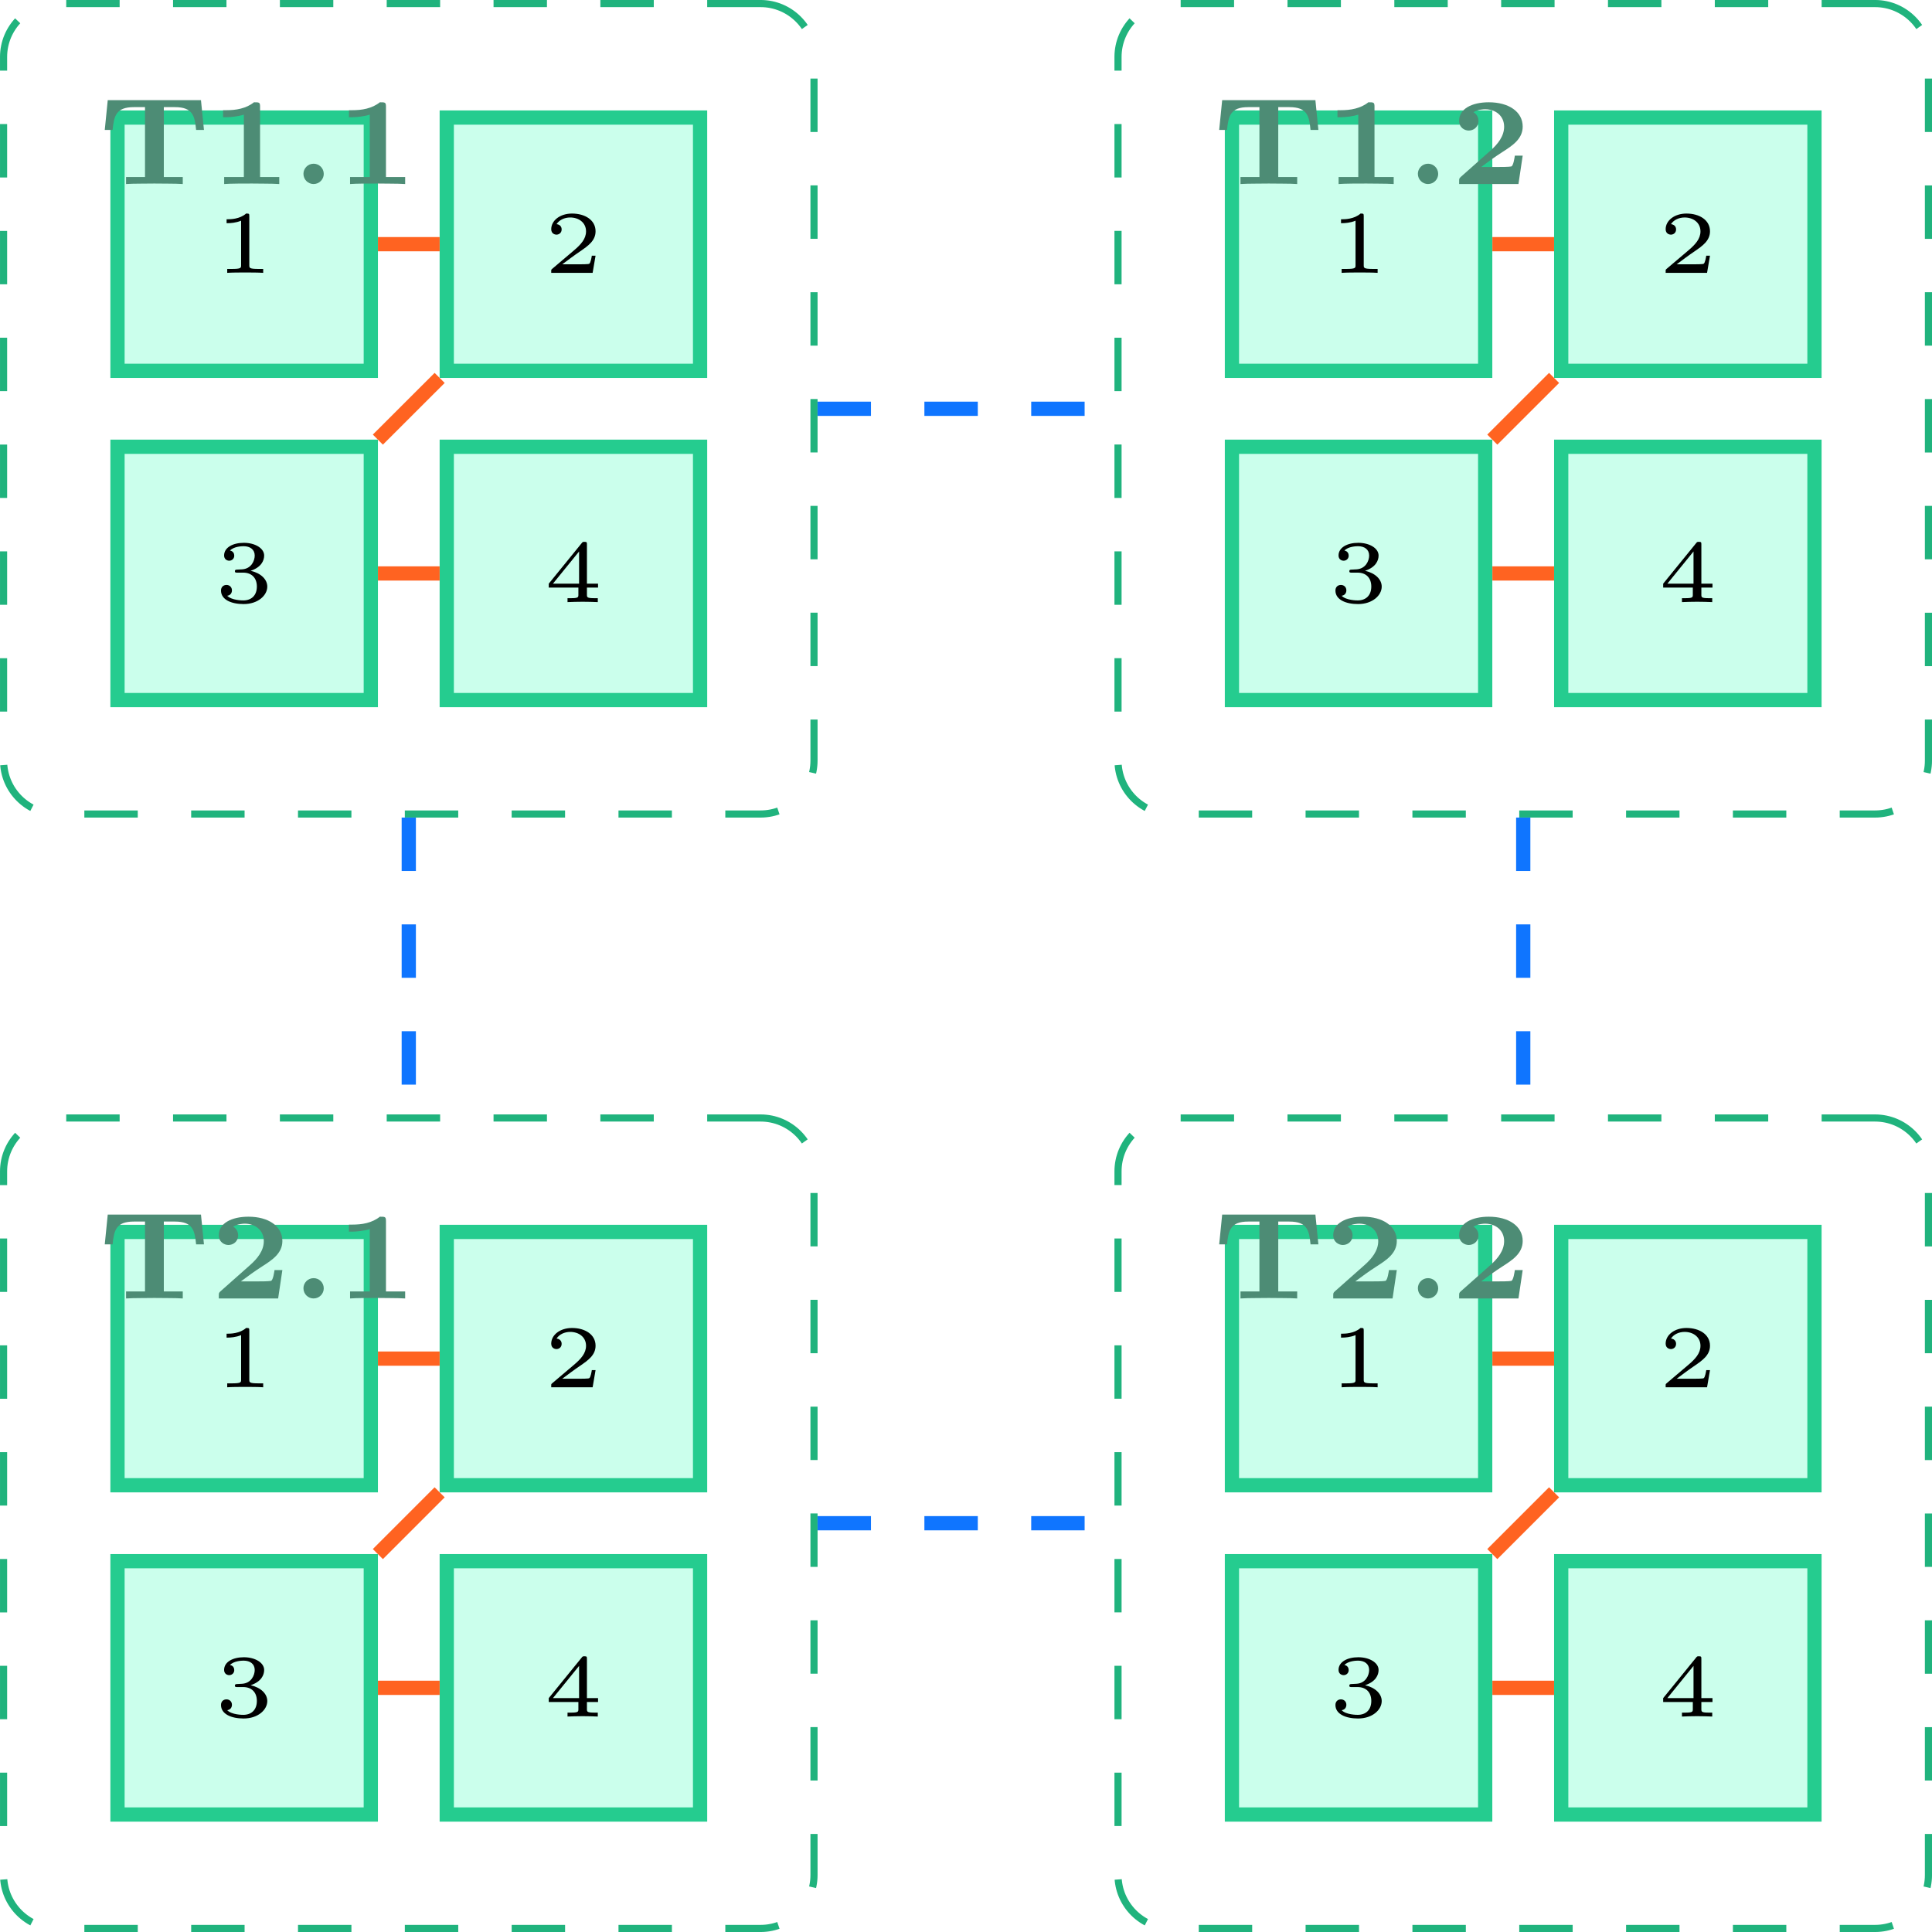
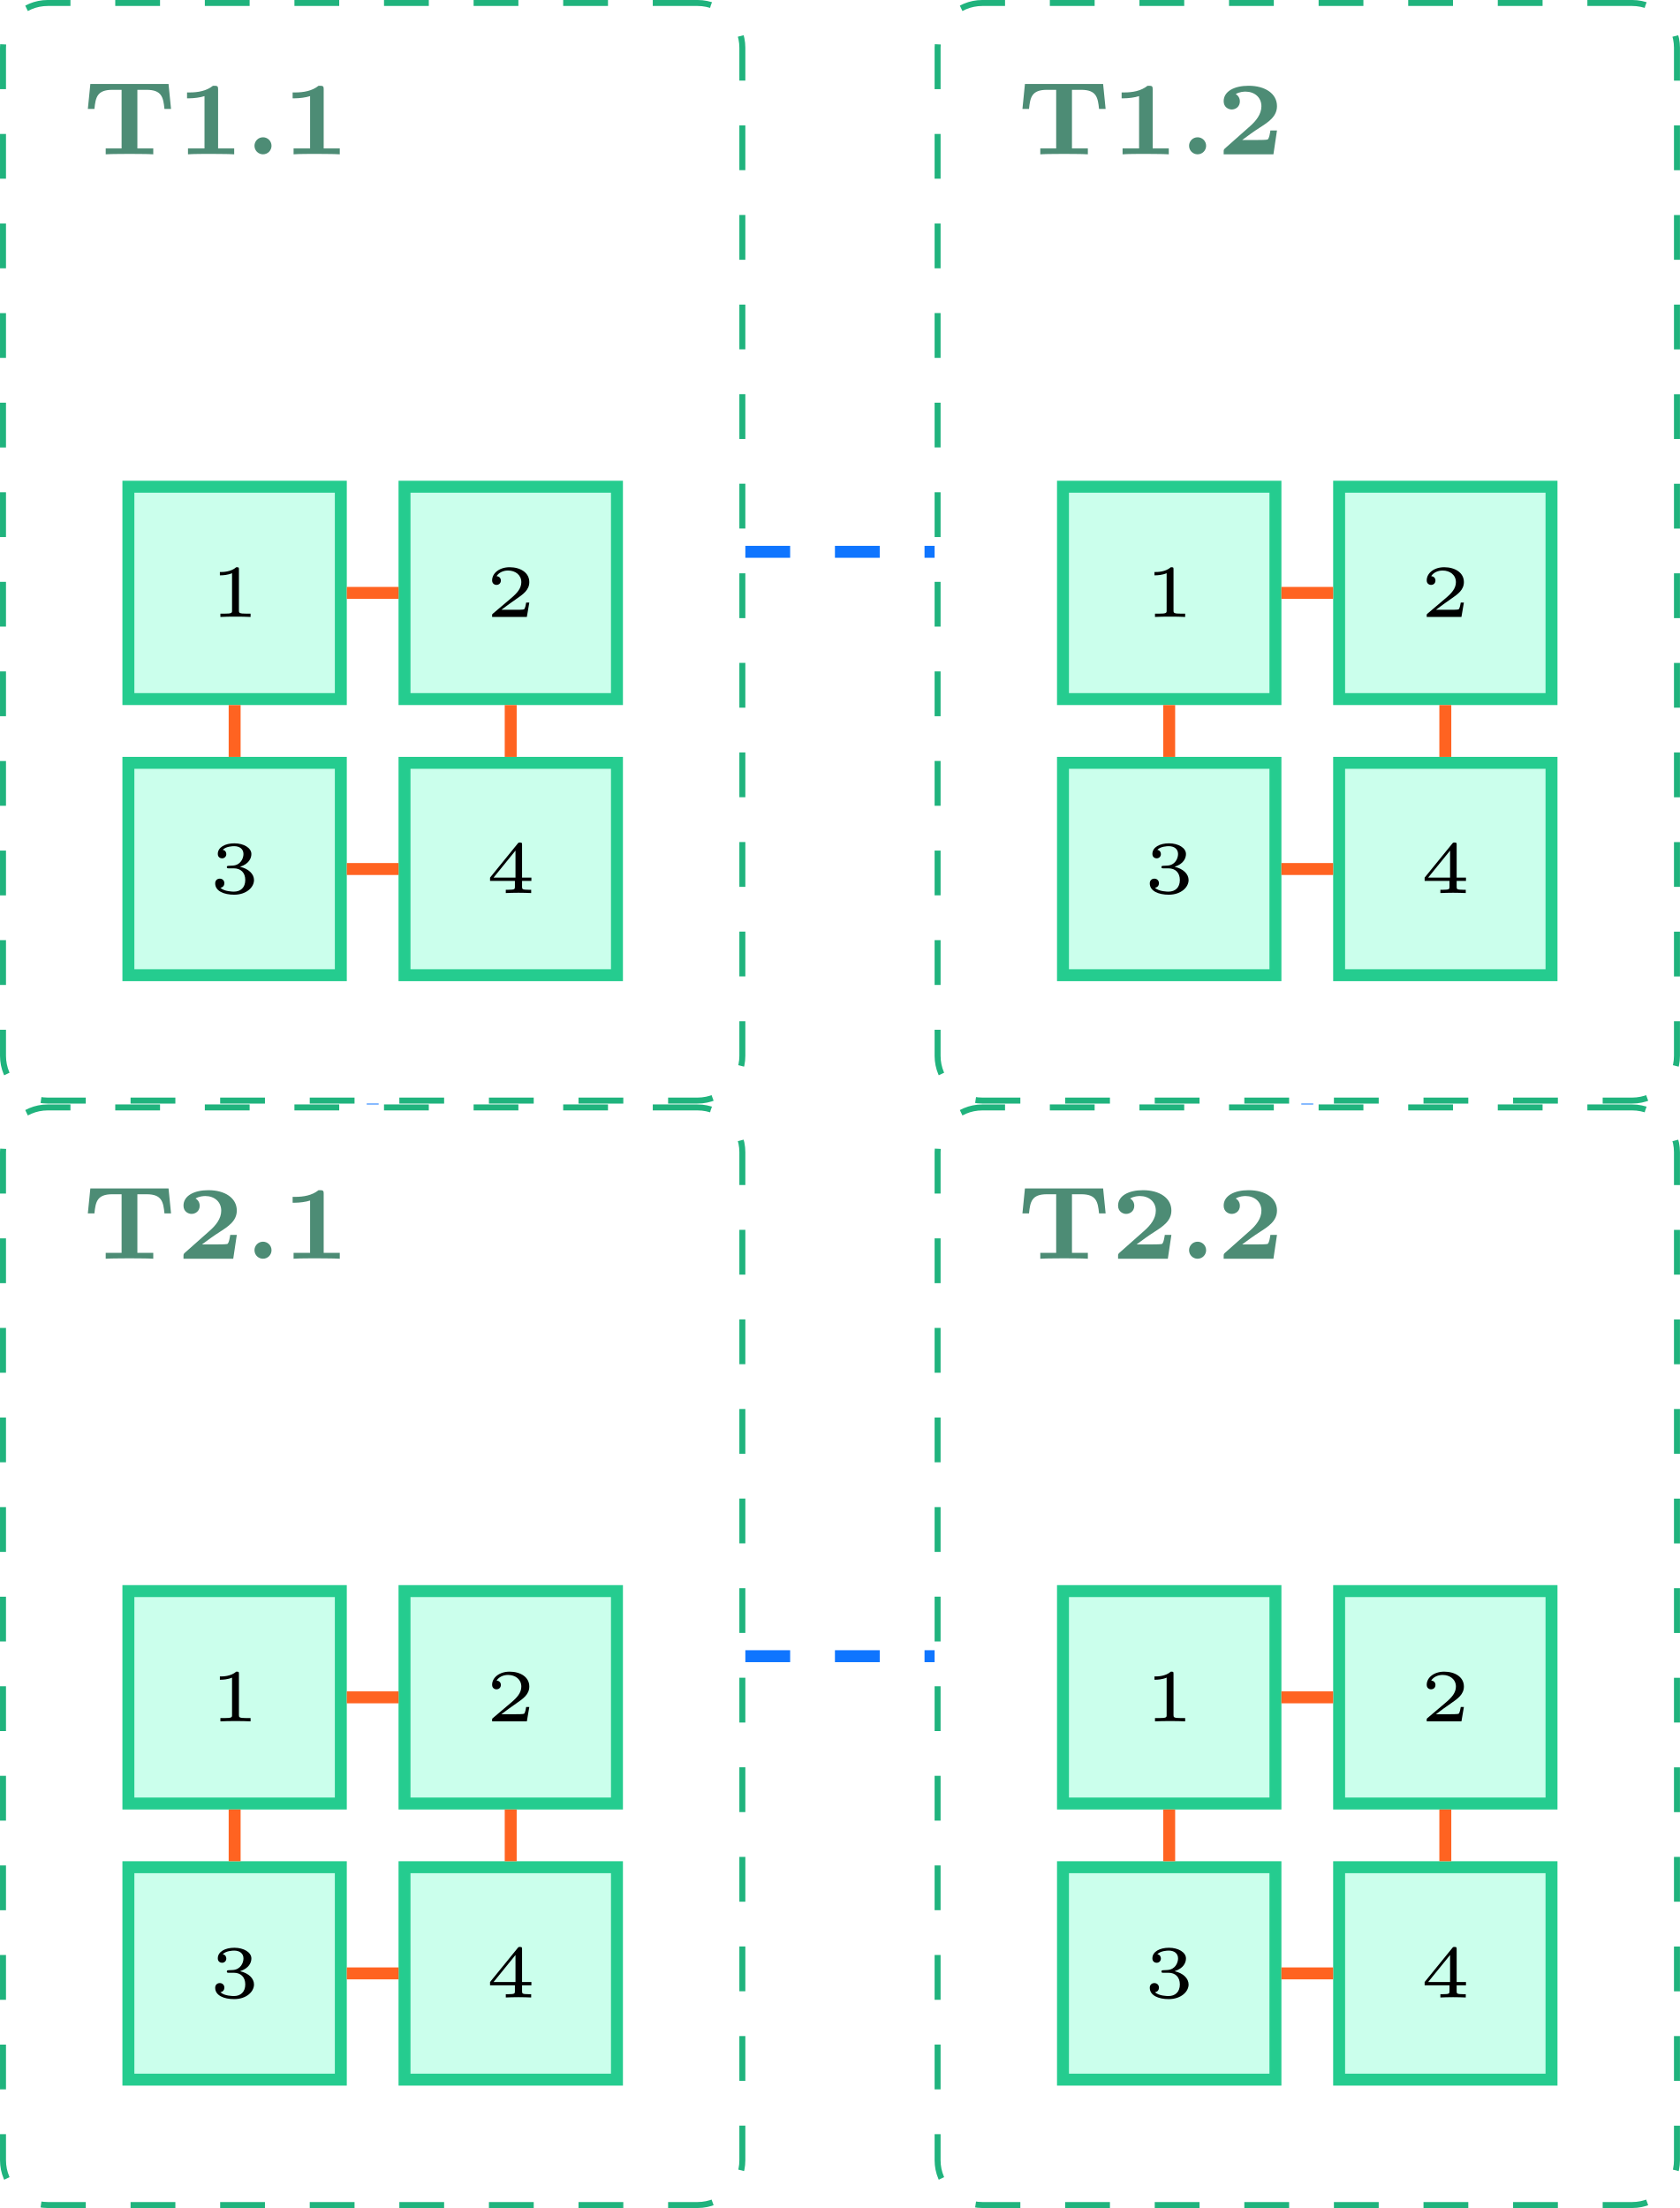
- <svg xmlns="http://www.w3.org/2000/svg" xmlns:xlink="http://www.w3.org/1999/xlink" version="1.1" width="108.113pt" height="108.113pt" viewBox="-24.18 -64.031 108.113 108.113">
+ <svg xmlns="http://www.w3.org/2000/svg" xmlns:xlink="http://www.w3.org/1999/xlink" version="1.1" width="112.098pt" height="147.347pt" viewBox="-24.18 -64.031 112.098 147.347">
  <defs>
    <path id="g0-46" d="M1.834-.565C1.834-.9 1.562-1.137 1.269-1.137C.934-1.137 .697-.865 .697-.572C.697-.237 .969 0 1.262 0C1.597 0 1.834-.272 1.834-.565Z" />
    <path id="g0-49" d="M2.783-4.331C2.783-4.575 2.734-4.575 2.441-4.575C2.008-4.226 1.437-4.129 .879-4.129H.711V-3.738H.879C1.158-3.738 1.583-3.787 1.876-3.884V-.391H.774V0C1.116-.028 1.953-.028 2.329-.028C2.58-.028 2.831-.021 3.082-.021C3.292-.021 3.654-.014 3.857 0V-.391H2.783V-4.331Z" />
    <path id="g0-50" d="M4.031-1.59H3.592C3.578-1.506 3.515-1.011 3.389-.983C3.243-.955 2.824-.955 2.664-.955H1.709C2.092-1.241 2.483-1.527 2.887-1.785C3.452-2.148 4.031-2.518 4.031-3.215C4.031-4.052 3.243-4.575 2.134-4.575C1.186-4.575 .474-4.205 .474-3.543C.474-3.138 .802-2.992 1.011-2.992C1.262-2.992 1.555-3.166 1.555-3.536C1.555-3.87 1.297-4.01 1.276-4.017C1.527-4.177 1.848-4.184 1.932-4.184C2.525-4.184 2.992-3.808 2.992-3.208C2.992-2.671 2.629-2.225 2.225-1.869L.565-.398C.481-.314 .474-.307 .474-.167V0H3.794L4.031-1.59Z" />
    <path id="g0-84" d="M5.733-4.693H.516L.349-3.027H.788C.865-3.787 .962-4.303 1.974-4.303H2.601V-.391H1.541V0C1.723-.014 2.106-.021 2.294-.021C2.573-.021 2.852-.028 3.124-.028C3.41-.028 3.696-.021 3.982-.021C4.184-.021 4.512-.014 4.714 0V-.391H3.654V-4.303H4.275C5.286-4.303 5.384-3.794 5.461-3.027H5.9L5.733-4.693Z" />
    <path id="g1-49" d="M1.983-3.168C1.983-3.318 1.968-3.318 1.803-3.318C1.45-2.999 .897-2.999 .797-2.999H.712V-2.78H.797C.912-2.78 1.235-2.795 1.524-2.919V-.428C1.524-.274 1.524-.219 .996-.219H.747V0C1.021-.02 1.465-.02 1.753-.02S2.486-.02 2.76 0V-.219H2.511C1.983-.219 1.983-.274 1.983-.428V-3.168Z" />
    <path id="g1-50" d="M2.934-.961H2.725C2.71-.867 2.66-.558 2.58-.508C2.54-.478 2.122-.478 2.047-.478H1.071C1.4-.722 1.768-1.001 2.067-1.2C2.516-1.509 2.934-1.798 2.934-2.326C2.934-2.964 2.331-3.318 1.619-3.318C.946-3.318 .453-2.929 .453-2.441C.453-2.182 .672-2.137 .742-2.137C.877-2.137 1.036-2.227 1.036-2.431C1.036-2.61 .907-2.71 .752-2.725C.892-2.949 1.181-3.098 1.514-3.098C1.998-3.098 2.401-2.809 2.401-2.321C2.401-1.903 2.112-1.584 1.729-1.26L.513-.229C.463-.184 .458-.184 .453-.149V0H2.77L2.934-.961Z" />
    <path id="g1-51" d="M1.644-1.649C2.102-1.649 2.406-1.365 2.406-.872C2.406-.364 2.092-.095 1.649-.095C1.594-.095 1.001-.095 .747-.354C.951-.384 1.011-.538 1.011-.658C1.011-.842 .872-.961 .707-.961C.548-.961 .399-.857 .399-.648C.399-.13 .986 .11 1.664 .11C2.481 .11 2.989-.384 2.989-.867C2.989-1.275 2.625-1.624 2.057-1.753C2.655-1.948 2.814-2.326 2.814-2.605C2.814-3.014 2.306-3.318 1.679-3.318C1.066-3.318 .573-3.059 .573-2.61C.573-2.376 .762-2.316 .857-2.316C1.001-2.316 1.141-2.421 1.141-2.6C1.141-2.715 1.081-2.854 .902-2.884C1.116-3.113 1.559-3.128 1.664-3.128C2.027-3.128 2.286-2.944 2.286-2.605C2.286-2.316 2.097-1.863 1.574-1.833C1.435-1.828 1.415-1.823 1.285-1.818C1.23-1.813 1.176-1.808 1.176-1.733C1.176-1.649 1.225-1.649 1.315-1.649H1.644Z" />
    <path id="g1-52" d="M3.073-.812V-1.031H2.451V-3.223C2.451-3.342 2.446-3.372 2.316-3.372C2.217-3.372 2.212-3.367 2.157-3.298L.314-1.031V-.812H1.973V-.423C1.973-.269 1.973-.219 1.539-.219H1.365V0C1.599-.01 1.923-.02 2.212-.02S2.819-.01 3.059 0V-.219H2.884C2.451-.219 2.451-.269 2.451-.423V-.812H3.073ZM2.012-2.834V-1.031H.548L2.012-2.834Z" />
  </defs>
  <g id="page1">
    <g stroke="#20b37d" fill="none" stroke-width=".399" stroke-dasharray="2.989 2.989">
-       <path d="M18.383-63.832H-20.992C-22.641-63.832-23.98-62.492-23.98-60.844V-21.469C-23.98-19.816-22.641-18.48-20.992-18.48H18.383C20.031-18.48 21.371-19.816 21.371-21.469V-60.844C21.371-62.492 20.031-63.832 18.383-63.832Z" />
+       <path d="M22.367-63.832H-20.992C-22.641-63.832-23.98-62.492-23.98-60.844V6.426C-23.98 8.078-22.641 9.414-20.992 9.414H22.367C24.016 9.414 25.355 8.078 25.355 6.426V-60.844C25.355-62.492 24.016-63.832 22.367-63.832Z" />
      <g stroke-miterlimit="10">
-         <path d="M80.746-63.832H41.371C39.719-63.832 38.383-62.492 38.383-60.844V-21.469C38.383-19.816 39.719-18.48 41.371-18.48H80.746C82.394-18.48 83.734-19.816 83.734-21.469V-60.844C83.734-62.492 82.394-63.832 80.746-63.832Z" />
-         <path d="M18.383-1.469H-20.992C-22.641-1.469-23.98-.129-23.98 1.52V40.895C-23.98 42.543-22.641 43.883-20.992 43.883H18.383C20.031 43.883 21.371 42.543 21.371 40.895V1.52C21.371-.129 20.031-1.469 18.383-1.469Z" />
-         <path d="M80.746-1.469H41.371C39.719-1.469 38.383-.129 38.383 1.52V40.895C38.383 42.543 39.719 43.883 41.371 43.883H80.746C82.394 43.883 83.734 42.543 83.734 40.895V1.52C83.734-.129 82.394-1.469 80.746-1.469Z" />
+         <path d="M84.73-63.832H41.371C39.719-63.832 38.383-62.492 38.383-60.844V6.426C38.383 8.078 39.719 9.414 41.371 9.414H84.73C86.379 9.414 87.719 8.078 87.719 6.426V-60.844C87.719-62.492 86.379-63.832 84.73-63.832Z" />
+         <path d="M22.367 9.871H-20.992C-22.641 9.871-23.98 11.207-23.98 12.859V80.129C-23.98 81.777-22.641 83.117-20.992 83.117H22.367C24.016 83.117 25.355 81.777 25.355 80.129V12.859C25.355 11.207 24.016 9.871 22.367 9.871Z" />
+         <path d="M84.73 9.871H41.371C39.719 9.871 38.383 11.207 38.383 12.859V80.129C38.383 81.777 39.719 83.117 41.371 83.117H84.73C86.379 83.117 87.719 81.777 87.719 80.129V12.859C87.719 11.207 86.379 9.871 84.73 9.871Z" />
      </g>
    </g>
-     <path d="M-17.605-43.281H-3.43V-57.453H-17.605Z" fill="#cbffec" />
-     <path d="M-17.605-43.281H-3.43V-57.453H-17.605Z" stroke="#25cc8f" fill="none" stroke-width=".797" stroke-miterlimit="10" />
-     <g transform="translate(-1.6951 1.6051)">
-       <use x="-10.517" y="-50.368" xlink:href="#g1-49" />
+     <path d="M-15.613-17.379H-1.438V-31.551H-15.613Z" fill="#cbffec" />
+     <path d="M-15.613-17.379H-1.438V-31.551H-15.613Z" stroke="#25cc8f" fill="none" stroke-width=".797" stroke-miterlimit="10" />
+     <g transform="translate(-1.69507 1.6051)">
+       <use x="-8.525" y="-24.465" xlink:href="#g1-49" />
    </g>
-     <path d="M.82-43.281H14.996V-57.453H.82Z" fill="#cbffec" />
-     <path d="M.82-43.281H14.996V-57.453H.82Z" stroke="#25cc8f" fill="none" stroke-width=".797" stroke-miterlimit="10" />
+     <path d="M2.812-17.379H16.988V-31.551H2.812Z" fill="#cbffec" />
+     <path d="M2.812-17.379H16.988V-31.551H2.812Z" stroke="#25cc8f" fill="none" stroke-width=".797" stroke-miterlimit="10" />
    <g transform="translate(16.73015 1.6051)">
-       <use x="-10.517" y="-50.368" xlink:href="#g1-50" />
+       <use x="-8.525" y="-24.465" xlink:href="#g1-50" />
    </g>
-     <path d="M-17.605-24.855H-3.43V-39.031H-17.605Z" fill="#cbffec" />
-     <path d="M-17.605-24.855H-3.43V-39.031H-17.605Z" stroke="#25cc8f" fill="none" stroke-width=".797" stroke-miterlimit="10" />
-     <g transform="translate(-1.6951 20.0303)">
-       <use x="-10.517" y="-50.368" xlink:href="#g1-51" />
+     <path d="M-15.613 1.047H-1.438V-13.125H-15.613Z" fill="#cbffec" />
+     <path d="M-15.613 1.047H-1.438V-13.125H-15.613Z" stroke="#25cc8f" fill="none" stroke-width=".797" stroke-miterlimit="10" />
+     <g transform="translate(-1.69507 20.03033)">
+       <use x="-8.525" y="-24.465" xlink:href="#g1-51" />
    </g>
-     <path d="M.82-24.855H14.996V-39.031H.82Z" fill="#cbffec" />
-     <path d="M.82-24.855H14.996V-39.031H.82Z" stroke="#25cc8f" fill="none" stroke-width=".797" stroke-miterlimit="10" />
-     <g transform="translate(16.73015 20.0303)">
-       <use x="-10.517" y="-50.368" xlink:href="#g1-52" />
+     <path d="M2.812 1.047H16.988V-13.125H2.812Z" fill="#cbffec" />
+     <path d="M2.812 1.047H16.988V-13.125H2.812Z" stroke="#25cc8f" fill="none" stroke-width=".797" stroke-miterlimit="10" />
+     <g transform="translate(16.73015 20.03033)">
+       <use x="-8.525" y="-24.465" xlink:href="#g1-52" />
    </g>
-     <g fill="#4d8c75" transform="translate(-8.1497 -3.3648)">
-       <use x="-10.517" y="-50.368" xlink:href="#g0-84" />
-       <use x="-4.26" y="-50.368" xlink:href="#g0-49" />
-       <use x=".253" y="-50.368" xlink:href="#g0-46" />
-       <use x="2.785" y="-50.368" xlink:href="#g0-49" />
+     <g fill="#4d8c75" transform="translate(-10.14227 -29.268)">
+       <use x="-8.525" y="-24.465" xlink:href="#g0-84" />
+       <use x="-2.268" y="-24.465" xlink:href="#g0-49" />
+       <use x="2.246" y="-24.465" xlink:href="#g0-46" />
+       <use x="4.778" y="-24.465" xlink:href="#g0-49" />
    </g>
    <g stroke="#ff6321" fill="none" stroke-width=".797" stroke-miterlimit="10">
-       <path d="M-3.031-50.367H.422" />
-       <path d="M.422-42.883L-3.035-39.43" />
-       <path d="M-3.031-31.941H.422" />
+       <path d="M-1.039-24.465H2.414" />
+       <path d="M-1.039-6.039H2.414" />
+       <path d="M-8.523-16.98V-13.523" />
+       <path d="M9.898-16.98V-13.523" />
    </g>
-     <path d="M44.758-43.281H58.93V-57.453H44.758Z" fill="#cbffec" />
-     <path d="M44.758-43.281H58.93V-57.453H44.758Z" stroke="#25cc8f" fill="none" stroke-width=".797" stroke-miterlimit="10" />
-     <g transform="translate(60.6674 1.6051)">
-       <use x="-10.517" y="-50.368" xlink:href="#g1-49" />
+     <path d="M46.75-17.379H60.926V-31.551H46.75Z" fill="#cbffec" />
+     <path d="M46.75-17.379H60.926V-31.551H46.75Z" stroke="#25cc8f" fill="none" stroke-width=".797" stroke-miterlimit="10" />
+     <g transform="translate(60.66733 1.6051)">
+       <use x="-8.525" y="-24.465" xlink:href="#g1-49" />
    </g>
-     <path d="M63.184-43.281H77.356V-57.453H63.184Z" fill="#cbffec" />
-     <path d="M63.184-43.281H77.356V-57.453H63.184Z" stroke="#25cc8f" fill="none" stroke-width=".797" stroke-miterlimit="10" />
-     <g transform="translate(79.0926 1.6051)">
-       <use x="-10.517" y="-50.368" xlink:href="#g1-50" />
+     <path d="M65.176-17.379H79.348V-31.551H65.176Z" fill="#cbffec" />
+     <path d="M65.176-17.379H79.348V-31.551H65.176Z" stroke="#25cc8f" fill="none" stroke-width=".797" stroke-miterlimit="10" />
+     <g transform="translate(79.09263 1.6051)">
+       <use x="-8.525" y="-24.465" xlink:href="#g1-50" />
    </g>
-     <path d="M44.758-24.855H58.93V-39.031H44.758Z" fill="#cbffec" />
-     <path d="M44.758-24.855H58.93V-39.031H44.758Z" stroke="#25cc8f" fill="none" stroke-width=".797" stroke-miterlimit="10" />
-     <g transform="translate(60.6674 20.0303)">
-       <use x="-10.517" y="-50.368" xlink:href="#g1-51" />
+     <path d="M46.75 1.047H60.926V-13.125H46.75Z" fill="#cbffec" />
+     <path d="M46.75 1.047H60.926V-13.125H46.75Z" stroke="#25cc8f" fill="none" stroke-width=".797" stroke-miterlimit="10" />
+     <g transform="translate(60.66733 20.03033)">
+       <use x="-8.525" y="-24.465" xlink:href="#g1-51" />
    </g>
-     <path d="M63.184-24.855H77.356V-39.031H63.184Z" fill="#cbffec" />
-     <path d="M63.184-24.855H77.356V-39.031H63.184Z" stroke="#25cc8f" fill="none" stroke-width=".797" stroke-miterlimit="10" />
-     <g transform="translate(79.0926 20.0303)">
-       <use x="-10.517" y="-50.368" xlink:href="#g1-52" />
+     <path d="M65.176 1.047H79.348V-13.125H65.176Z" fill="#cbffec" />
+     <path d="M65.176 1.047H79.348V-13.125H65.176Z" stroke="#25cc8f" fill="none" stroke-width=".797" stroke-miterlimit="10" />
+     <g transform="translate(79.09263 20.03033)">
+       <use x="-8.525" y="-24.465" xlink:href="#g1-52" />
    </g>
-     <g fill="#4d8c75" transform="translate(54.2127 -3.3648)">
-       <use x="-10.517" y="-50.368" xlink:href="#g0-84" />
-       <use x="-4.26" y="-50.368" xlink:href="#g0-49" />
-       <use x=".253" y="-50.368" xlink:href="#g0-46" />
-       <use x="2.785" y="-50.368" xlink:href="#g0-50" />
+     <g fill="#4d8c75" transform="translate(52.22013 -29.268)">
+       <use x="-8.525" y="-24.465" xlink:href="#g0-84" />
+       <use x="-2.268" y="-24.465" xlink:href="#g0-49" />
+       <use x="2.246" y="-24.465" xlink:href="#g0-46" />
+       <use x="4.778" y="-24.465" xlink:href="#g0-50" />
    </g>
    <g stroke="#ff6321" fill="none" stroke-width=".797" stroke-miterlimit="10">
-       <path d="M59.332-50.367H62.785" />
-       <path d="M62.785-42.883L59.328-39.43" />
-       <path d="M59.332-31.941H62.785" />
+       <path d="M61.324-24.465H64.777" />
+       <path d="M61.324-6.039H64.777" />
+       <path d="M53.836-16.98V-13.523" />
+       <path d="M72.262-16.98V-13.523" />
    </g>
-     <path d="M-17.605 19.082H-3.43V4.906H-17.605Z" fill="#cbffec" />
-     <path d="M-17.605 19.082H-3.43V4.906H-17.605Z" stroke="#25cc8f" fill="none" stroke-width=".797" stroke-miterlimit="10" />
-     <g transform="translate(-1.6951 63.9675)">
-       <use x="-10.517" y="-50.368" xlink:href="#g1-49" />
+     <path d="M-15.613 56.324H-1.438V42.148H-15.613Z" fill="#cbffec" />
+     <path d="M-15.613 56.324H-1.438V42.148H-15.613Z" stroke="#25cc8f" fill="none" stroke-width=".797" stroke-miterlimit="10" />
+     <g transform="translate(-1.69507 75.3065)">
+       <use x="-8.525" y="-24.465" xlink:href="#g1-49" />
    </g>
-     <path d="M.82 19.082H14.996V4.906H.82Z" fill="#cbffec" />
-     <path d="M.82 19.082H14.996V4.906H.82Z" stroke="#25cc8f" fill="none" stroke-width=".797" stroke-miterlimit="10" />
-     <g transform="translate(16.73015 63.9675)">
-       <use x="-10.517" y="-50.368" xlink:href="#g1-50" />
+     <path d="M2.812 56.324H16.988V42.148H2.812Z" fill="#cbffec" />
+     <path d="M2.812 56.324H16.988V42.148H2.812Z" stroke="#25cc8f" fill="none" stroke-width=".797" stroke-miterlimit="10" />
+     <g transform="translate(16.73015 75.3065)">
+       <use x="-8.525" y="-24.465" xlink:href="#g1-50" />
    </g>
-     <path d="M-17.605 37.508H-3.43V23.332H-17.605Z" fill="#cbffec" />
-     <path d="M-17.605 37.508H-3.43V23.332H-17.605Z" stroke="#25cc8f" fill="none" stroke-width=".797" stroke-miterlimit="10" />
-     <g transform="translate(-1.6951 82.3928)">
-       <use x="-10.517" y="-50.368" xlink:href="#g1-51" />
+     <path d="M-15.613 74.75H-1.438V60.574H-15.613Z" fill="#cbffec" />
+     <path d="M-15.613 74.75H-1.438V60.574H-15.613Z" stroke="#25cc8f" fill="none" stroke-width=".797" stroke-miterlimit="10" />
+     <g transform="translate(-1.69507 93.7318)">
+       <use x="-8.525" y="-24.465" xlink:href="#g1-51" />
    </g>
-     <path d="M.82 37.508H14.996V23.332H.82Z" fill="#cbffec" />
-     <path d="M.82 37.508H14.996V23.332H.82Z" stroke="#25cc8f" fill="none" stroke-width=".797" stroke-miterlimit="10" />
-     <g transform="translate(16.73015 82.3928)">
-       <use x="-10.517" y="-50.368" xlink:href="#g1-52" />
+     <path d="M2.812 74.75H16.988V60.574H2.812Z" fill="#cbffec" />
+     <path d="M2.812 74.75H16.988V60.574H2.812Z" stroke="#25cc8f" fill="none" stroke-width=".797" stroke-miterlimit="10" />
+     <g transform="translate(16.73015 93.7318)">
+       <use x="-8.525" y="-24.465" xlink:href="#g1-52" />
    </g>
-     <g fill="#4d8c75" transform="translate(-8.1497 58.99759)">
-       <use x="-10.517" y="-50.368" xlink:href="#g0-84" />
-       <use x="-4.26" y="-50.368" xlink:href="#g0-50" />
-       <use x=".253" y="-50.368" xlink:href="#g0-46" />
-       <use x="2.785" y="-50.368" xlink:href="#g0-49" />
+     <g fill="#4d8c75" transform="translate(-10.14227 44.4334)">
+       <use x="-8.525" y="-24.465" xlink:href="#g0-84" />
+       <use x="-2.268" y="-24.465" xlink:href="#g0-50" />
+       <use x="2.246" y="-24.465" xlink:href="#g0-46" />
+       <use x="4.778" y="-24.465" xlink:href="#g0-49" />
    </g>
    <g stroke="#ff6321" fill="none" stroke-width=".797" stroke-miterlimit="10">
-       <path d="M-3.031 11.996H.422" />
-       <path d="M.422 19.477L-3.035 22.934" />
-       <path d="M-3.031 30.418H.422" />
+       <path d="M-1.039 49.238H2.414" />
+       <path d="M-1.039 67.66H2.414" />
+       <path d="M-8.523 56.723V60.176" />
+       <path d="M9.898 56.723V60.176" />
    </g>
-     <path d="M44.758 19.082H58.93V4.906H44.758Z" fill="#cbffec" />
-     <path d="M44.758 19.082H58.93V4.906H44.758Z" stroke="#25cc8f" fill="none" stroke-width=".797" stroke-miterlimit="10" />
-     <g transform="translate(60.6674 63.9675)">
-       <use x="-10.517" y="-50.368" xlink:href="#g1-49" />
+     <path d="M46.75 56.324H60.926V42.148H46.75Z" fill="#cbffec" />
+     <path d="M46.75 56.324H60.926V42.148H46.75Z" stroke="#25cc8f" fill="none" stroke-width=".797" stroke-miterlimit="10" />
+     <g transform="translate(60.66733 75.3065)">
+       <use x="-8.525" y="-24.465" xlink:href="#g1-49" />
    </g>
-     <path d="M63.184 19.082H77.356V4.906H63.184Z" fill="#cbffec" />
-     <path d="M63.184 19.082H77.356V4.906H63.184Z" stroke="#25cc8f" fill="none" stroke-width=".797" stroke-miterlimit="10" />
-     <g transform="translate(79.0926 63.9675)">
-       <use x="-10.517" y="-50.368" xlink:href="#g1-50" />
+     <path d="M65.176 56.324H79.348V42.148H65.176Z" fill="#cbffec" />
+     <path d="M65.176 56.324H79.348V42.148H65.176Z" stroke="#25cc8f" fill="none" stroke-width=".797" stroke-miterlimit="10" />
+     <g transform="translate(79.09263 75.3065)">
+       <use x="-8.525" y="-24.465" xlink:href="#g1-50" />
    </g>
-     <path d="M44.758 37.508H58.93V23.332H44.758Z" fill="#cbffec" />
-     <path d="M44.758 37.508H58.93V23.332H44.758Z" stroke="#25cc8f" fill="none" stroke-width=".797" stroke-miterlimit="10" />
-     <g transform="translate(60.6674 82.3928)">
-       <use x="-10.517" y="-50.368" xlink:href="#g1-51" />
+     <path d="M46.75 74.75H60.926V60.574H46.75Z" fill="#cbffec" />
+     <path d="M46.75 74.75H60.926V60.574H46.75Z" stroke="#25cc8f" fill="none" stroke-width=".797" stroke-miterlimit="10" />
+     <g transform="translate(60.66733 93.7318)">
+       <use x="-8.525" y="-24.465" xlink:href="#g1-51" />
    </g>
-     <path d="M63.184 37.508H77.356V23.332H63.184Z" fill="#cbffec" />
-     <path d="M63.184 37.508H77.356V23.332H63.184Z" stroke="#25cc8f" fill="none" stroke-width=".797" stroke-miterlimit="10" />
-     <g transform="translate(79.0926 82.3928)">
-       <use x="-10.517" y="-50.368" xlink:href="#g1-52" />
+     <path d="M65.176 74.75H79.348V60.574H65.176Z" fill="#cbffec" />
+     <path d="M65.176 74.75H79.348V60.574H65.176Z" stroke="#25cc8f" fill="none" stroke-width=".797" stroke-miterlimit="10" />
+     <g transform="translate(79.09263 93.7318)">
+       <use x="-8.525" y="-24.465" xlink:href="#g1-52" />
    </g>
-     <g fill="#4d8c75" transform="translate(54.2127 58.99759)">
-       <use x="-10.517" y="-50.368" xlink:href="#g0-84" />
-       <use x="-4.26" y="-50.368" xlink:href="#g0-50" />
-       <use x=".253" y="-50.368" xlink:href="#g0-46" />
-       <use x="2.785" y="-50.368" xlink:href="#g0-50" />
+     <g fill="#4d8c75" transform="translate(52.22013 44.4334)">
+       <use x="-8.525" y="-24.465" xlink:href="#g0-84" />
+       <use x="-2.268" y="-24.465" xlink:href="#g0-50" />
+       <use x="2.246" y="-24.465" xlink:href="#g0-46" />
+       <use x="4.778" y="-24.465" xlink:href="#g0-50" />
    </g>
    <g stroke="#ff6321" fill="none" stroke-width=".797" stroke-miterlimit="10">
-       <path d="M59.332 11.996H62.785" />
-       <path d="M62.785 19.477L59.328 22.934" />
-       <path d="M59.332 30.418H62.785" />
+       <path d="M61.324 49.238H64.777" />
+       <path d="M61.324 67.66H64.777" />
+       <path d="M53.836 56.723V60.176" />
+       <path d="M72.262 56.723V60.176" />
    </g>
    <g stroke="#0f75ff" fill="none" stroke-width=".797" stroke-miterlimit="10" stroke-dasharray="2.989 2.989">
-       <path d="M21.57-41.156H38.184" />
-       <path d="M-1.305-18.281V-1.668" />
-       <path d="M61.059-18.281V-1.668" />
-       <path d="M21.57 21.207H38.184" />
+       <path d="M25.555-27.207H38.184" />
+       <path d="M.688 9.613V9.672" />
+       <path d="M63.051 9.613V9.672" />
+       <path d="M25.555 46.492H38.184" />
    </g>
  </g>
</svg>
